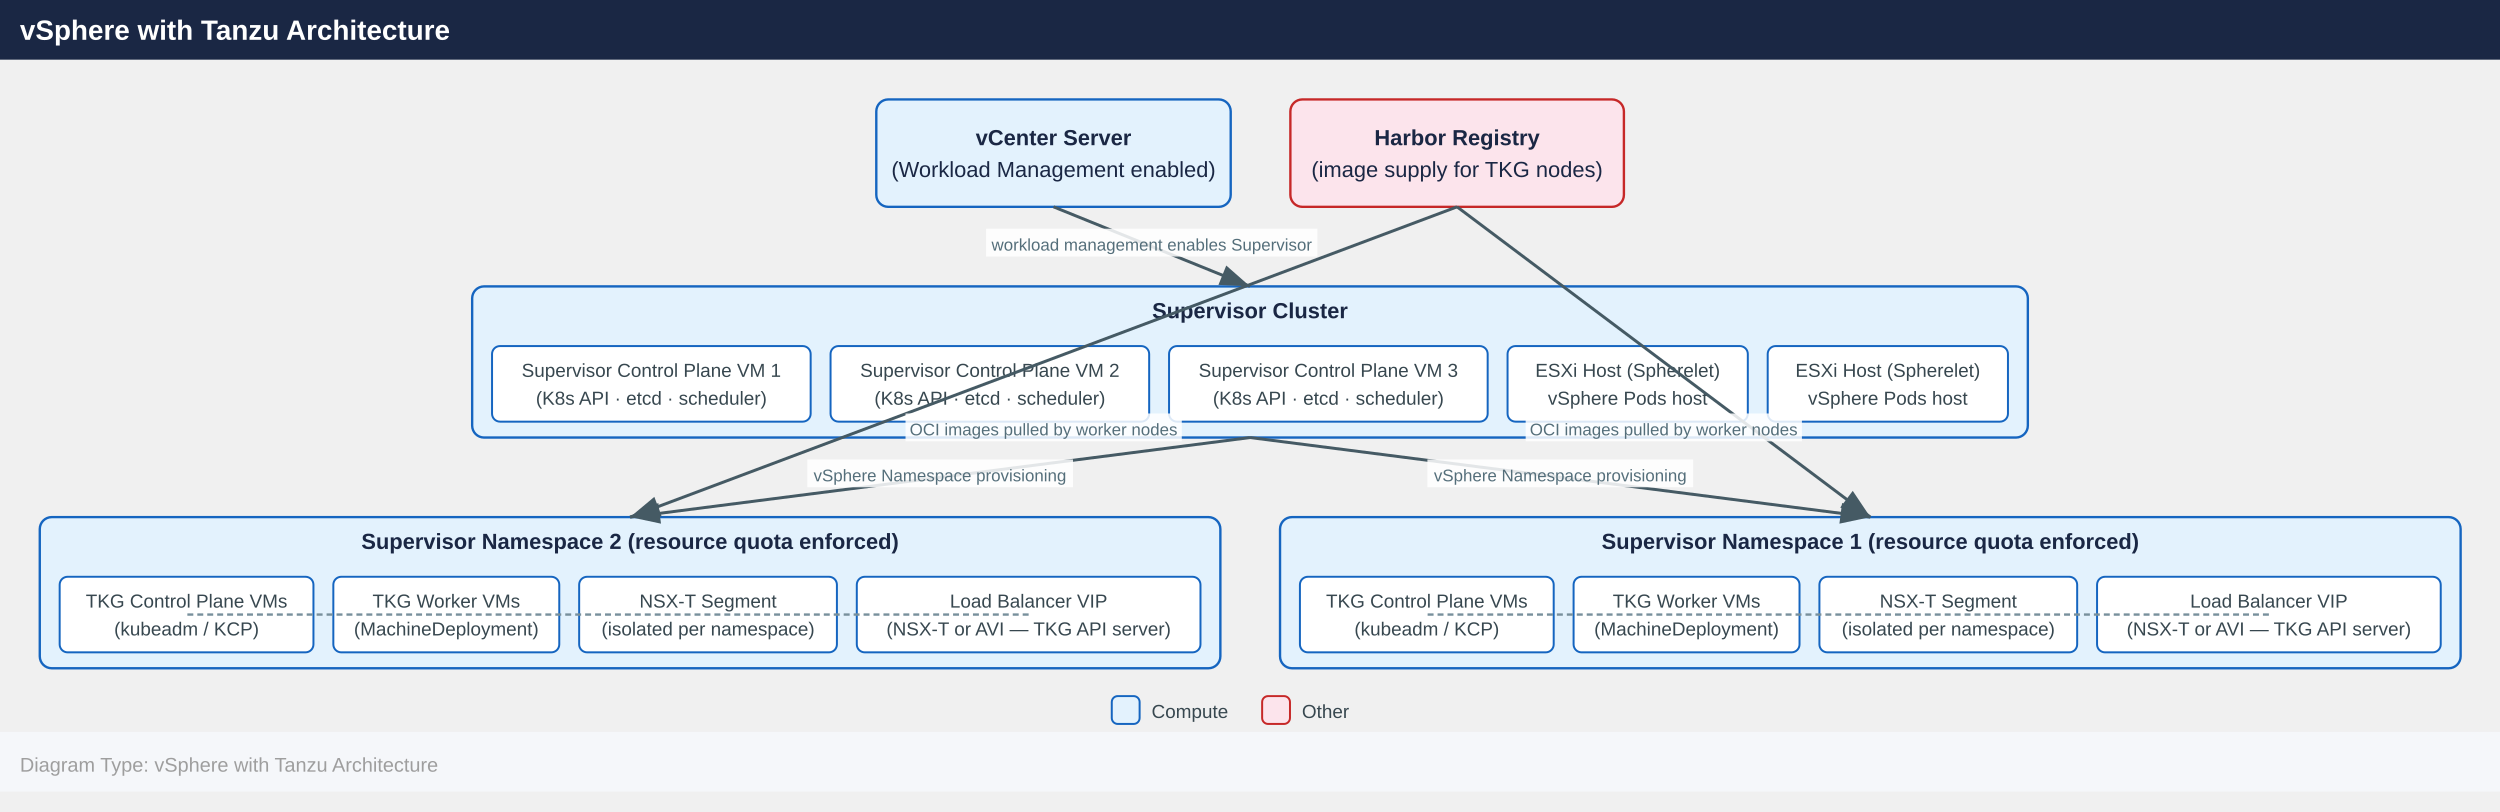
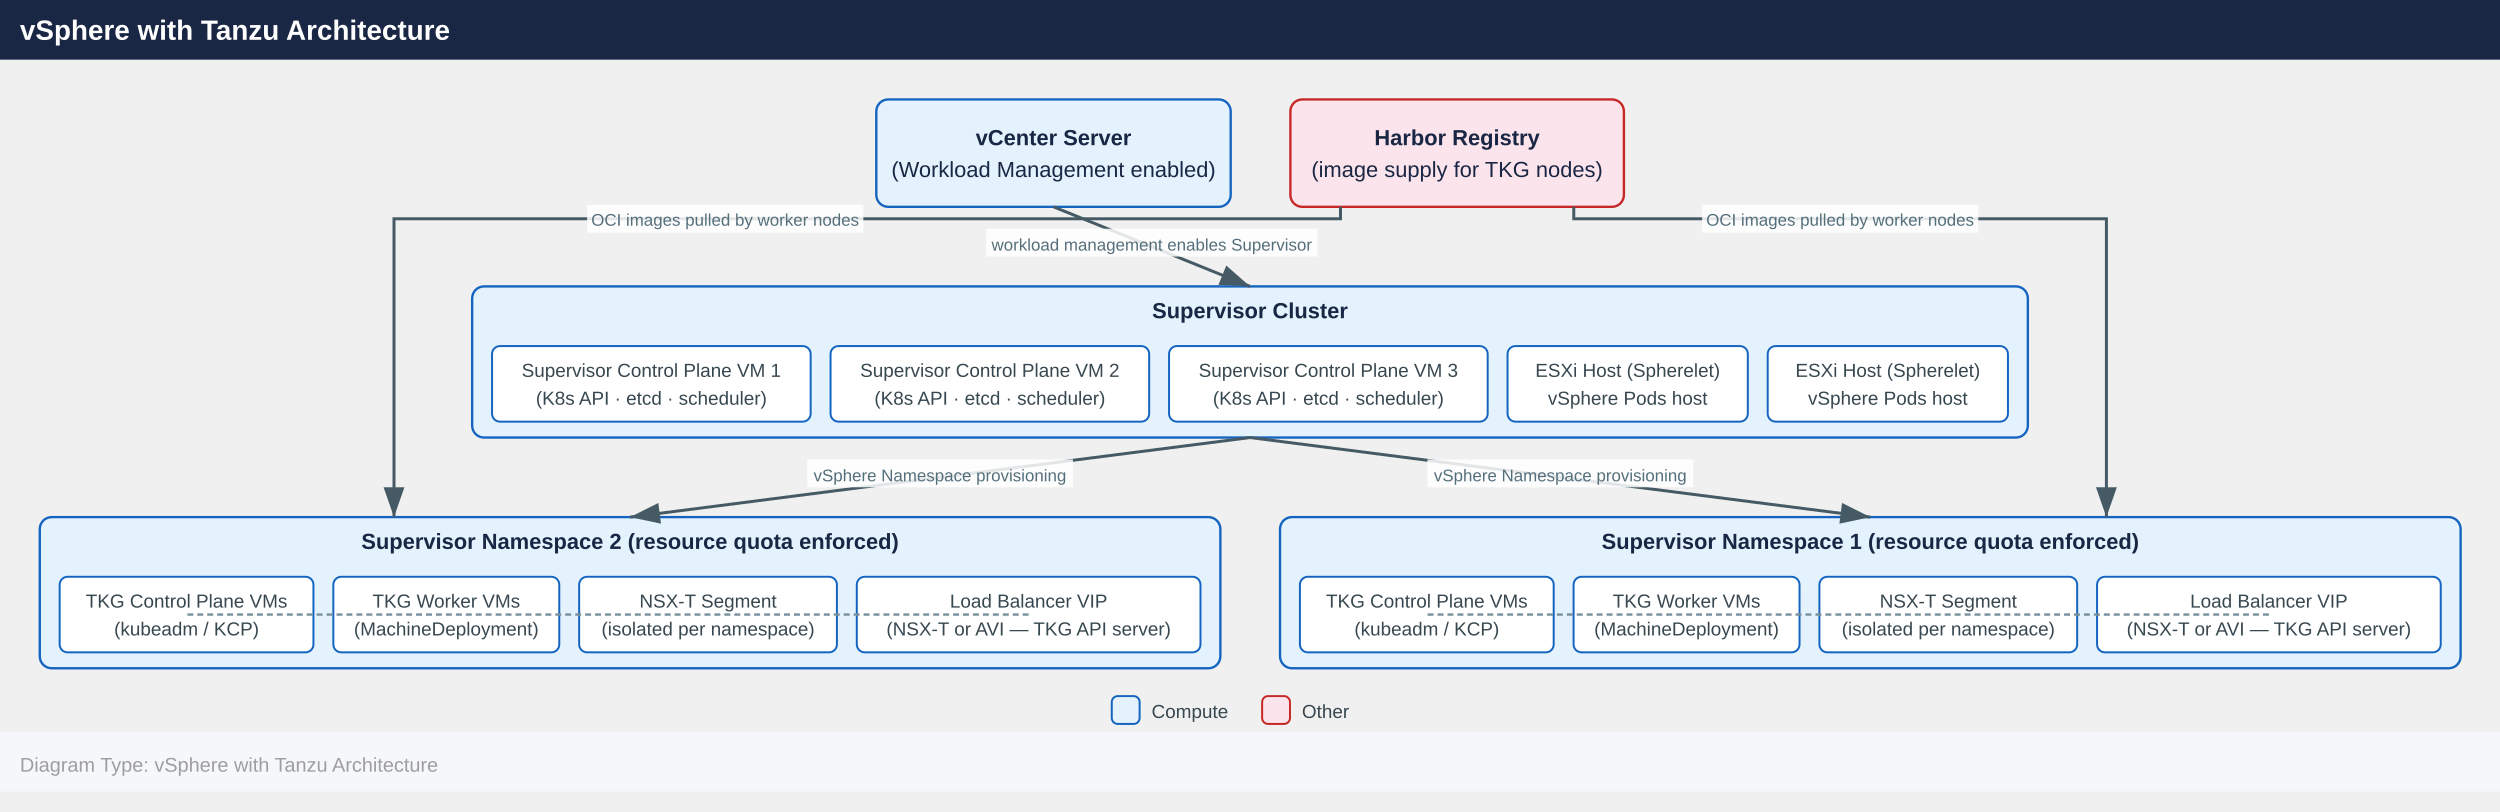
<svg xmlns="http://www.w3.org/2000/svg" width="1257" height="408" viewBox="0 0 1257 408">
  <defs>
    <marker id="arrowhead" markerWidth="10" markerHeight="7" refX="10" refY="3.5" orient="auto">
      <polygon points="0 0, 10 3.5, 0 7" fill="#455a64" />
    </marker>
  </defs>
  <rect x="0" y="0" width="1257" height="30" fill="#1a2744" />
  <text x="10" y="20" font-family="Arial,Helvetica,sans-serif" font-size="14" font-weight="bold" fill="#ffffff">vSphere with Tanzu Architecture</text>
  <rect x="440.6" y="50.0" width="178.2" height="54.0" rx="6" fill="#e3f2fd" stroke="#1565c0" stroke-width="1.2" />
  <text x="529.7" y="73.0" text-anchor="middle" font-family="Arial,Helvetica,sans-serif" font-size="11" font-weight="700" fill="#1a2744">vCenter Server</text>
  <text x="529.7" y="89.0" text-anchor="middle" font-family="Arial,Helvetica,sans-serif" font-size="11" font-weight="400" fill="#1a2744">(Workload Management enabled)</text>
  <rect x="648.8" y="50.0" width="167.7" height="54.0" rx="6" fill="#fce4ec" stroke="#c62828" stroke-width="1.2" />
  <text x="732.6" y="73.0" text-anchor="middle" font-family="Arial,Helvetica,sans-serif" font-size="11" font-weight="700" fill="#1a2744">Harbor Registry</text>
  <text x="732.6" y="89.0" text-anchor="middle" font-family="Arial,Helvetica,sans-serif" font-size="11" font-weight="400" fill="#1a2744">(image supply for TKG nodes)</text>
  <rect x="237.4" y="144.0" width="782.2" height="76.0" rx="6" fill="#e3f2fd" stroke="#1565c0" stroke-width="1.2" />
  <text x="628.5" y="160.0" text-anchor="middle" font-family="Arial,Helvetica,sans-serif" font-size="11" font-weight="700" fill="#1a2744">Supervisor Cluster</text>
  <rect x="247.4" y="174.0" width="160.2" height="38.0" rx="4" fill="#ffffff" stroke="#1565c0" stroke-width="1" />
  <text x="327.5" y="189.5" text-anchor="middle" font-family="Arial,Helvetica,sans-serif" font-size="9.5" fill="#37474f">Supervisor Control Plane VM 1</text>
  <text x="327.5" y="203.5" text-anchor="middle" font-family="Arial,Helvetica,sans-serif" font-size="9.5" fill="#37474f">(K8s API · etcd · scheduler)</text>
  <rect x="417.6" y="174.0" width="160.2" height="38.0" rx="4" fill="#ffffff" stroke="#1565c0" stroke-width="1" />
  <text x="497.7" y="189.5" text-anchor="middle" font-family="Arial,Helvetica,sans-serif" font-size="9.5" fill="#37474f">Supervisor Control Plane VM 2</text>
  <text x="497.7" y="203.5" text-anchor="middle" font-family="Arial,Helvetica,sans-serif" font-size="9.5" fill="#37474f">(K8s API · etcd · scheduler)</text>
  <rect x="587.8" y="174.0" width="160.2" height="38.0" rx="4" fill="#ffffff" stroke="#1565c0" stroke-width="1" />
  <text x="667.9" y="189.5" text-anchor="middle" font-family="Arial,Helvetica,sans-serif" font-size="9.5" fill="#37474f">Supervisor Control Plane VM 3</text>
  <text x="667.9" y="203.5" text-anchor="middle" font-family="Arial,Helvetica,sans-serif" font-size="9.5" fill="#37474f">(K8s API · etcd · scheduler)</text>
  <rect x="758.0" y="174.0" width="120.8" height="38.0" rx="4" fill="#ffffff" stroke="#1565c0" stroke-width="1" />
  <text x="818.4" y="189.5" text-anchor="middle" font-family="Arial,Helvetica,sans-serif" font-size="9.5" fill="#37474f">ESXi Host (Spherelet)</text>
  <text x="818.4" y="203.5" text-anchor="middle" font-family="Arial,Helvetica,sans-serif" font-size="9.5" fill="#37474f">vSphere Pods host</text>
  <rect x="888.8" y="174.0" width="120.8" height="38.0" rx="4" fill="#ffffff" stroke="#1565c0" stroke-width="1" />
  <text x="949.2" y="189.5" text-anchor="middle" font-family="Arial,Helvetica,sans-serif" font-size="9.5" fill="#37474f">ESXi Host (Spherelet)</text>
  <text x="949.2" y="203.5" text-anchor="middle" font-family="Arial,Helvetica,sans-serif" font-size="9.5" fill="#37474f">vSphere Pods host</text>
  <rect x="20.0" y="260.0" width="593.6" height="76.0" rx="6" fill="#e3f2fd" stroke="#1565c0" stroke-width="1.2" />
  <text x="316.8" y="276.0" text-anchor="middle" font-family="Arial,Helvetica,sans-serif" font-size="11" font-weight="700" fill="#1a2744">Supervisor Namespace 2 (resource quota enforced)</text>
  <rect x="30.0" y="290.0" width="127.6" height="38.0" rx="4" fill="#ffffff" stroke="#1565c0" stroke-width="1" />
  <text x="93.8" y="305.5" text-anchor="middle" font-family="Arial,Helvetica,sans-serif" font-size="9.5" fill="#37474f">TKG Control Plane VMs</text>
  <text x="93.8" y="319.5" text-anchor="middle" font-family="Arial,Helvetica,sans-serif" font-size="9.5" fill="#37474f">(kubeadm / KCP)</text>
  <rect x="167.6" y="290.0" width="113.6" height="38.0" rx="4" fill="#ffffff" stroke="#1565c0" stroke-width="1" />
  <text x="224.4" y="305.5" text-anchor="middle" font-family="Arial,Helvetica,sans-serif" font-size="9.5" fill="#37474f">TKG Worker VMs</text>
  <text x="224.4" y="319.5" text-anchor="middle" font-family="Arial,Helvetica,sans-serif" font-size="9.5" fill="#37474f">(MachineDeployment)</text>
  <rect x="291.2" y="290.0" width="129.6" height="38.0" rx="4" fill="#ffffff" stroke="#1565c0" stroke-width="1" />
  <text x="356.0" y="305.5" text-anchor="middle" font-family="Arial,Helvetica,sans-serif" font-size="9.5" fill="#37474f">NSX-T Segment</text>
  <text x="356.0" y="319.5" text-anchor="middle" font-family="Arial,Helvetica,sans-serif" font-size="9.5" fill="#37474f">(isolated per namespace)</text>
  <rect x="430.8" y="290.0" width="172.8" height="38.0" rx="4" fill="#ffffff" stroke="#1565c0" stroke-width="1" />
  <text x="517.2" y="305.5" text-anchor="middle" font-family="Arial,Helvetica,sans-serif" font-size="9.5" fill="#37474f">Load Balancer VIP</text>
  <text x="517.2" y="319.5" text-anchor="middle" font-family="Arial,Helvetica,sans-serif" font-size="9.5" fill="#37474f">(NSX-T or AVI — TKG API server)</text>
  <rect x="643.6" y="260.0" width="593.6" height="76.0" rx="6" fill="#e3f2fd" stroke="#1565c0" stroke-width="1.2" />
  <text x="940.4" y="276.0" text-anchor="middle" font-family="Arial,Helvetica,sans-serif" font-size="11" font-weight="700" fill="#1a2744">Supervisor Namespace 1 (resource quota enforced)</text>
  <rect x="653.6" y="290.0" width="127.6" height="38.0" rx="4" fill="#ffffff" stroke="#1565c0" stroke-width="1" />
  <text x="717.4" y="305.5" text-anchor="middle" font-family="Arial,Helvetica,sans-serif" font-size="9.5" fill="#37474f">TKG Control Plane VMs</text>
  <text x="717.4" y="319.5" text-anchor="middle" font-family="Arial,Helvetica,sans-serif" font-size="9.5" fill="#37474f">(kubeadm / KCP)</text>
  <rect x="791.2" y="290.0" width="113.6" height="38.0" rx="4" fill="#ffffff" stroke="#1565c0" stroke-width="1" />
  <text x="848.0" y="305.5" text-anchor="middle" font-family="Arial,Helvetica,sans-serif" font-size="9.5" fill="#37474f">TKG Worker VMs</text>
  <text x="848.0" y="319.5" text-anchor="middle" font-family="Arial,Helvetica,sans-serif" font-size="9.5" fill="#37474f">(MachineDeployment)</text>
  <rect x="914.8" y="290.0" width="129.6" height="38.0" rx="4" fill="#ffffff" stroke="#1565c0" stroke-width="1" />
  <text x="979.6" y="305.5" text-anchor="middle" font-family="Arial,Helvetica,sans-serif" font-size="9.5" fill="#37474f">NSX-T Segment</text>
  <text x="979.6" y="319.5" text-anchor="middle" font-family="Arial,Helvetica,sans-serif" font-size="9.5" fill="#37474f">(isolated per namespace)</text>
  <rect x="1054.4" y="290.0" width="172.8" height="38.0" rx="4" fill="#ffffff" stroke="#1565c0" stroke-width="1" />
  <text x="1140.8" y="305.5" text-anchor="middle" font-family="Arial,Helvetica,sans-serif" font-size="9.5" fill="#37474f">Load Balancer VIP</text>
  <text x="1140.8" y="319.5" text-anchor="middle" font-family="Arial,Helvetica,sans-serif" font-size="9.5" fill="#37474f">(NSX-T or AVI — TKG API server)</text>
  <line x1="529.7" y1="104.0" x2="628.5" y2="144.0" stroke="#455a64" stroke-width="1.5" marker-end="url(#arrowhead)" />
  <rect x="495.8" y="115.0" width="166.6" height="14" fill="#ffffff" opacity="0.85" />
  <text x="579.1" y="126.0" text-anchor="middle" font-family="Arial,Helvetica,sans-serif" font-size="8.5" fill="#546e7a">workload management enables Supervisor</text>
-   <line x1="732.6" y1="104.0" x2="316.8" y2="260.0" stroke="#455a64" stroke-width="1.5" marker-end="url(#arrowhead)" />
-   <rect x="455.3" y="207.9" width="138.9" height="14" fill="#ffffff" opacity="0.85" />
-   <text x="524.7" y="218.9" text-anchor="middle" font-family="Arial,Helvetica,sans-serif" font-size="8.5" fill="#546e7a">OCI images pulled by worker nodes</text>
-   <line x1="732.6" y1="104.0" x2="940.4" y2="260.0" stroke="#455a64" stroke-width="1.5" marker-end="url(#arrowhead)" />
-   <rect x="767.1" y="207.9" width="138.9" height="14" fill="#ffffff" opacity="0.85" />
-   <text x="836.5" y="218.9" text-anchor="middle" font-family="Arial,Helvetica,sans-serif" font-size="8.5" fill="#546e7a">OCI images pulled by worker nodes</text>
+   <polyline points="674.0,104.0 674.0,110.0 198.1,110.0 198.1,260.0" fill="none" stroke="#455a64" stroke-width="1.5" marker-end="url(#arrowhead)" />
+   <rect x="295.2" y="103.0" width="138.9" height="14" fill="#ffffff" opacity="0.85" />
+   <text x="364.6" y="113.5" text-anchor="middle" font-family="Arial,Helvetica,sans-serif" font-size="8.5" fill="#546e7a">OCI images pulled by worker nodes</text>
+   <polyline points="791.3,104.0 791.3,110.0 1059.1,110.0 1059.1,260.0" fill="none" stroke="#455a64" stroke-width="1.5" marker-end="url(#arrowhead)" />
+   <rect x="855.8" y="103.0" width="138.9" height="14" fill="#ffffff" opacity="0.85" />
+   <text x="925.2" y="113.5" text-anchor="middle" font-family="Arial,Helvetica,sans-serif" font-size="8.5" fill="#546e7a">OCI images pulled by worker nodes</text>
  <line x1="628.5" y1="220.0" x2="940.4" y2="260.0" stroke="#455a64" stroke-width="1.5" marker-end="url(#arrowhead)" />
  <rect x="717.7" y="231.0" width="133.6" height="14" fill="#ffffff" opacity="0.85" />
  <text x="784.5" y="242.0" text-anchor="middle" font-family="Arial,Helvetica,sans-serif" font-size="8.5" fill="#546e7a">vSphere Namespace provisioning</text>
  <line x1="628.5" y1="220.0" x2="316.8" y2="260.0" stroke="#455a64" stroke-width="1.5" marker-end="url(#arrowhead)" />
  <rect x="405.9" y="231.0" width="133.6" height="14" fill="#ffffff" opacity="0.85" />
  <text x="472.6" y="242.0" text-anchor="middle" font-family="Arial,Helvetica,sans-serif" font-size="8.5" fill="#546e7a">vSphere Namespace provisioning</text>
  <line x1="1140.8" y1="309.0" x2="717.4" y2="309.0" stroke="#78909c" stroke-width="1.2" stroke-dasharray="3,2" />
  <line x1="517.2" y1="309.0" x2="93.8" y2="309.0" stroke="#78909c" stroke-width="1.2" stroke-dasharray="3,2" />
  <rect x="559.0" y="350.0" width="14" height="14" rx="3" fill="#e3f2fd" stroke="#1565c0" stroke-width="1" />
  <text x="579.0" y="361.0" font-family="Arial,Helvetica,sans-serif" font-size="9.5" fill="#37474f">Compute</text>
  <rect x="634.6" y="350.0" width="14" height="14" rx="3" fill="#fce4ec" stroke="#c62828" stroke-width="1" />
  <text x="654.6" y="361.0" font-family="Arial,Helvetica,sans-serif" font-size="9.5" fill="#37474f">Other</text>
  <rect x="0" y="368.0" width="1257" height="30" fill="#f5f7fa" />
  <text x="10" y="388.0" font-family="Arial,Helvetica,sans-serif" font-size="10" fill="#9e9e9e">Diagram Type: vSphere with Tanzu Architecture</text>
</svg>
